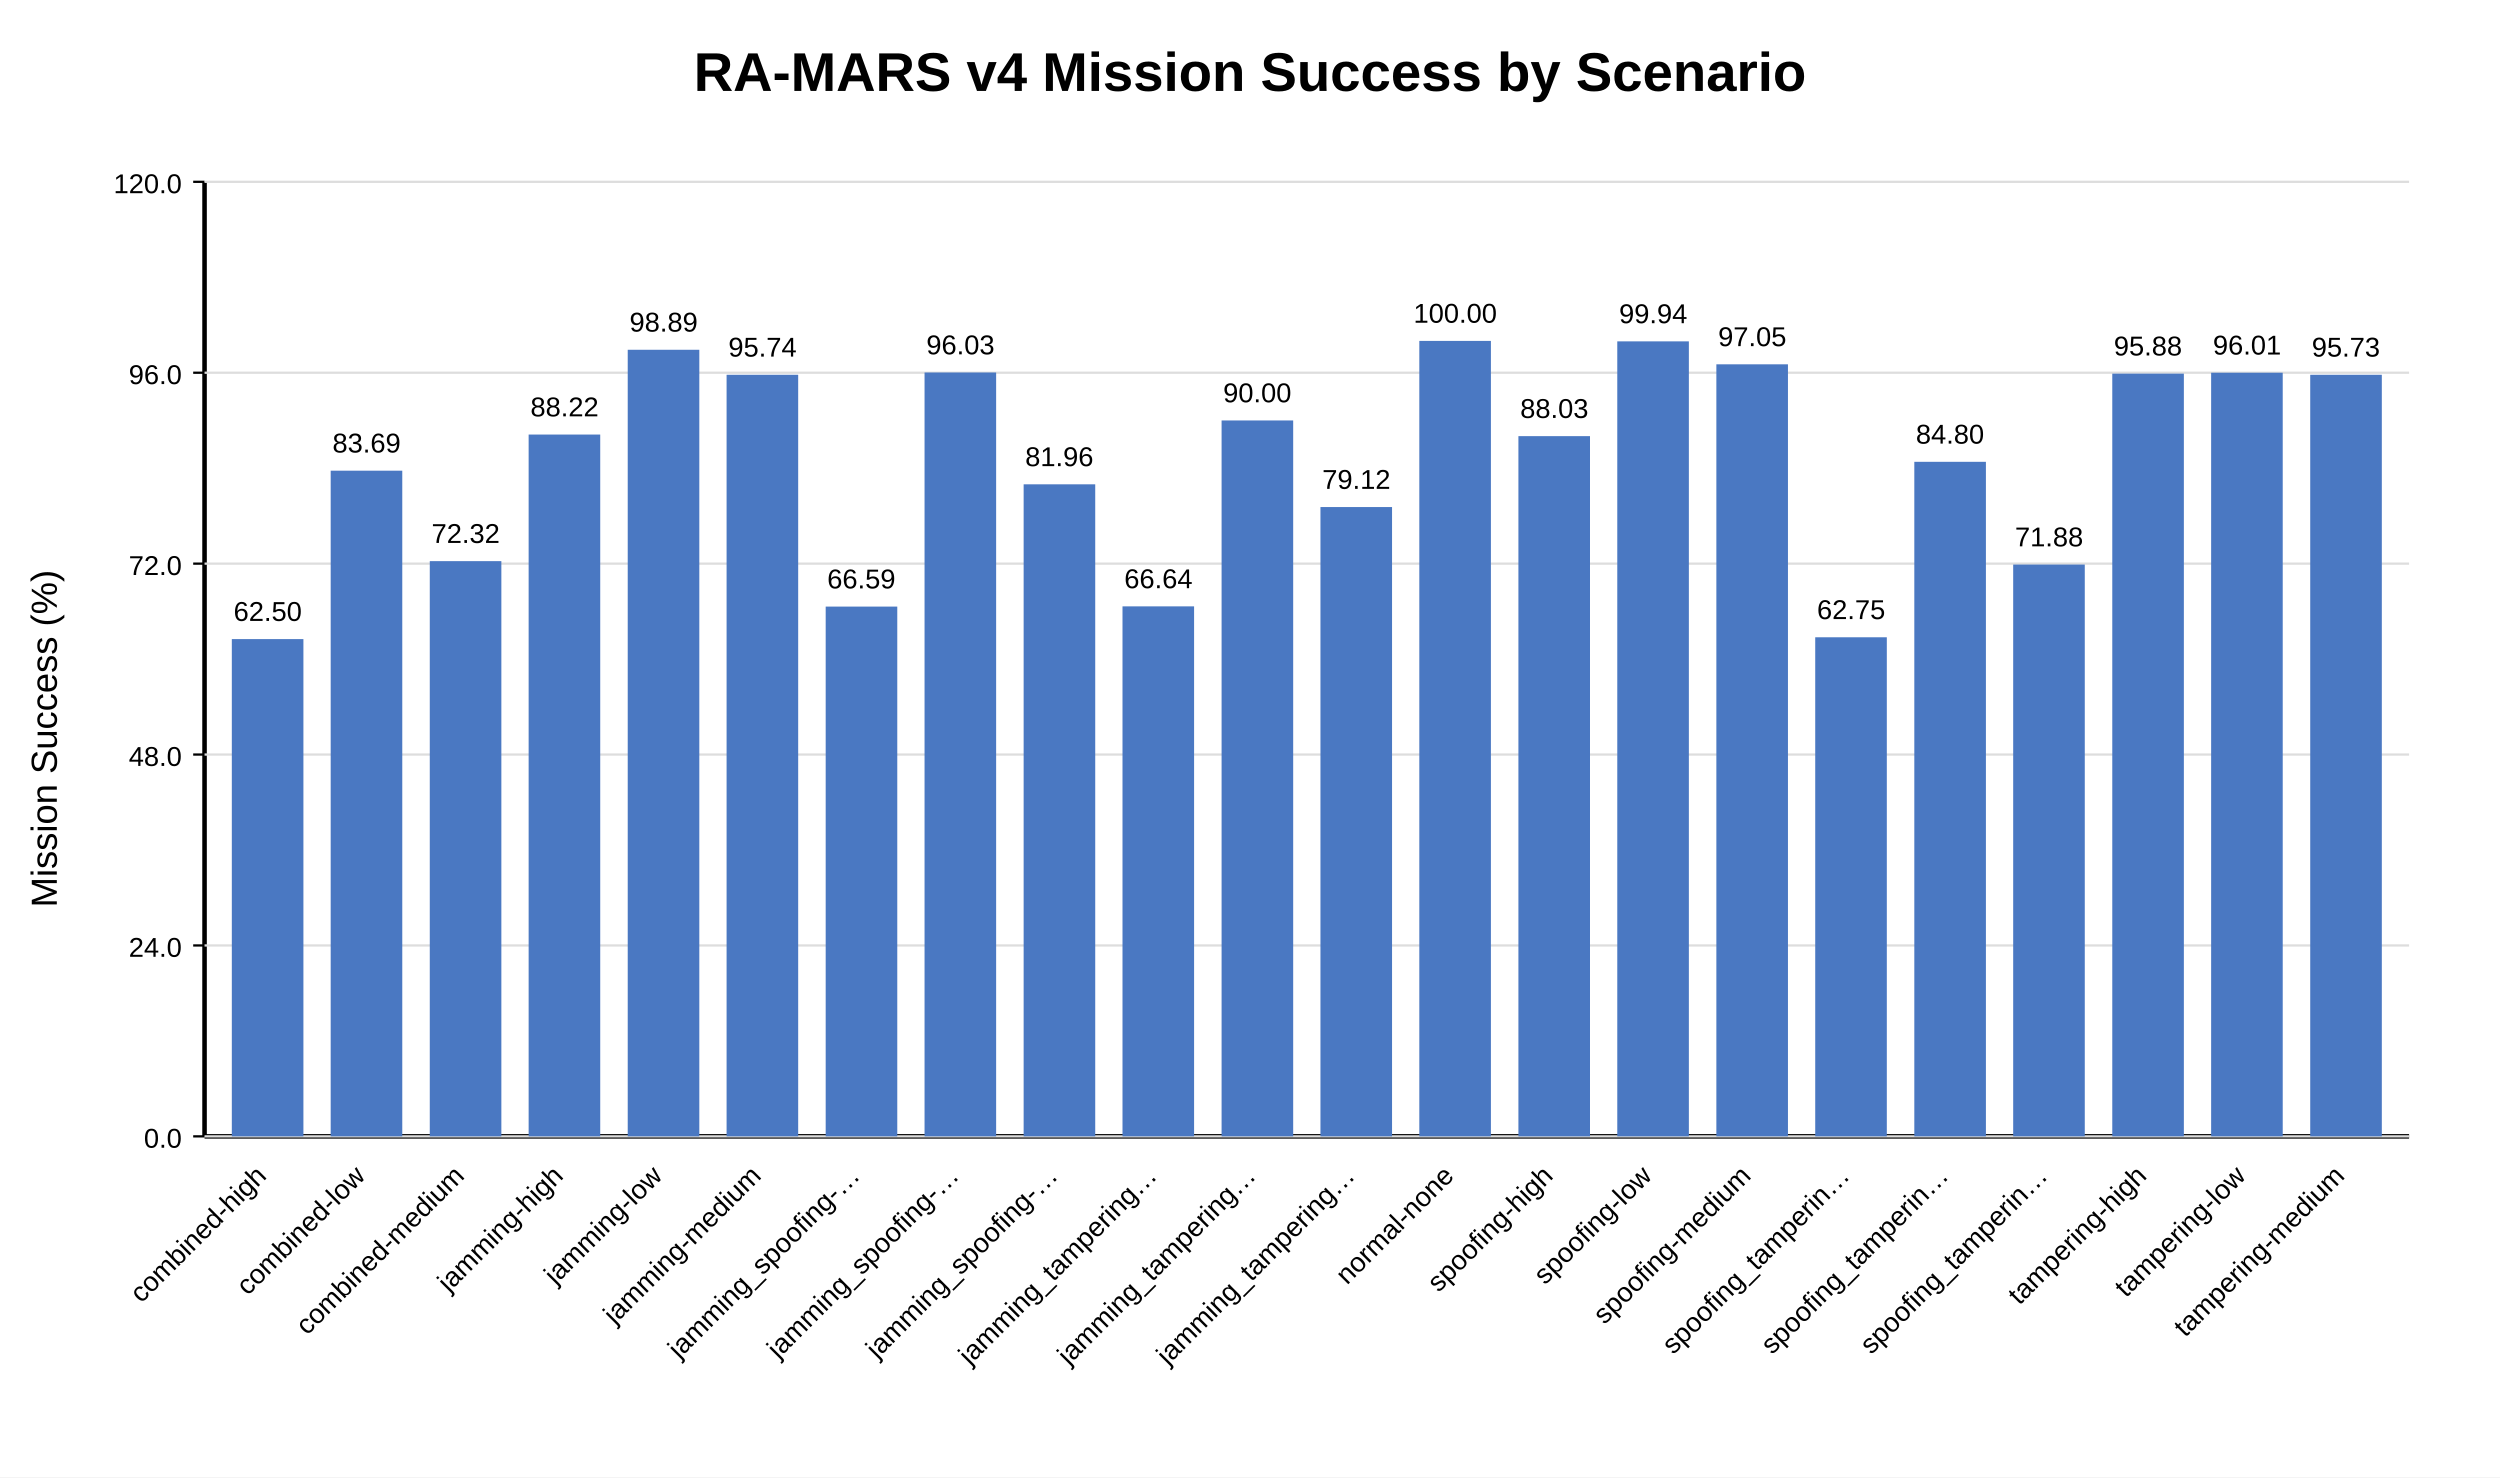
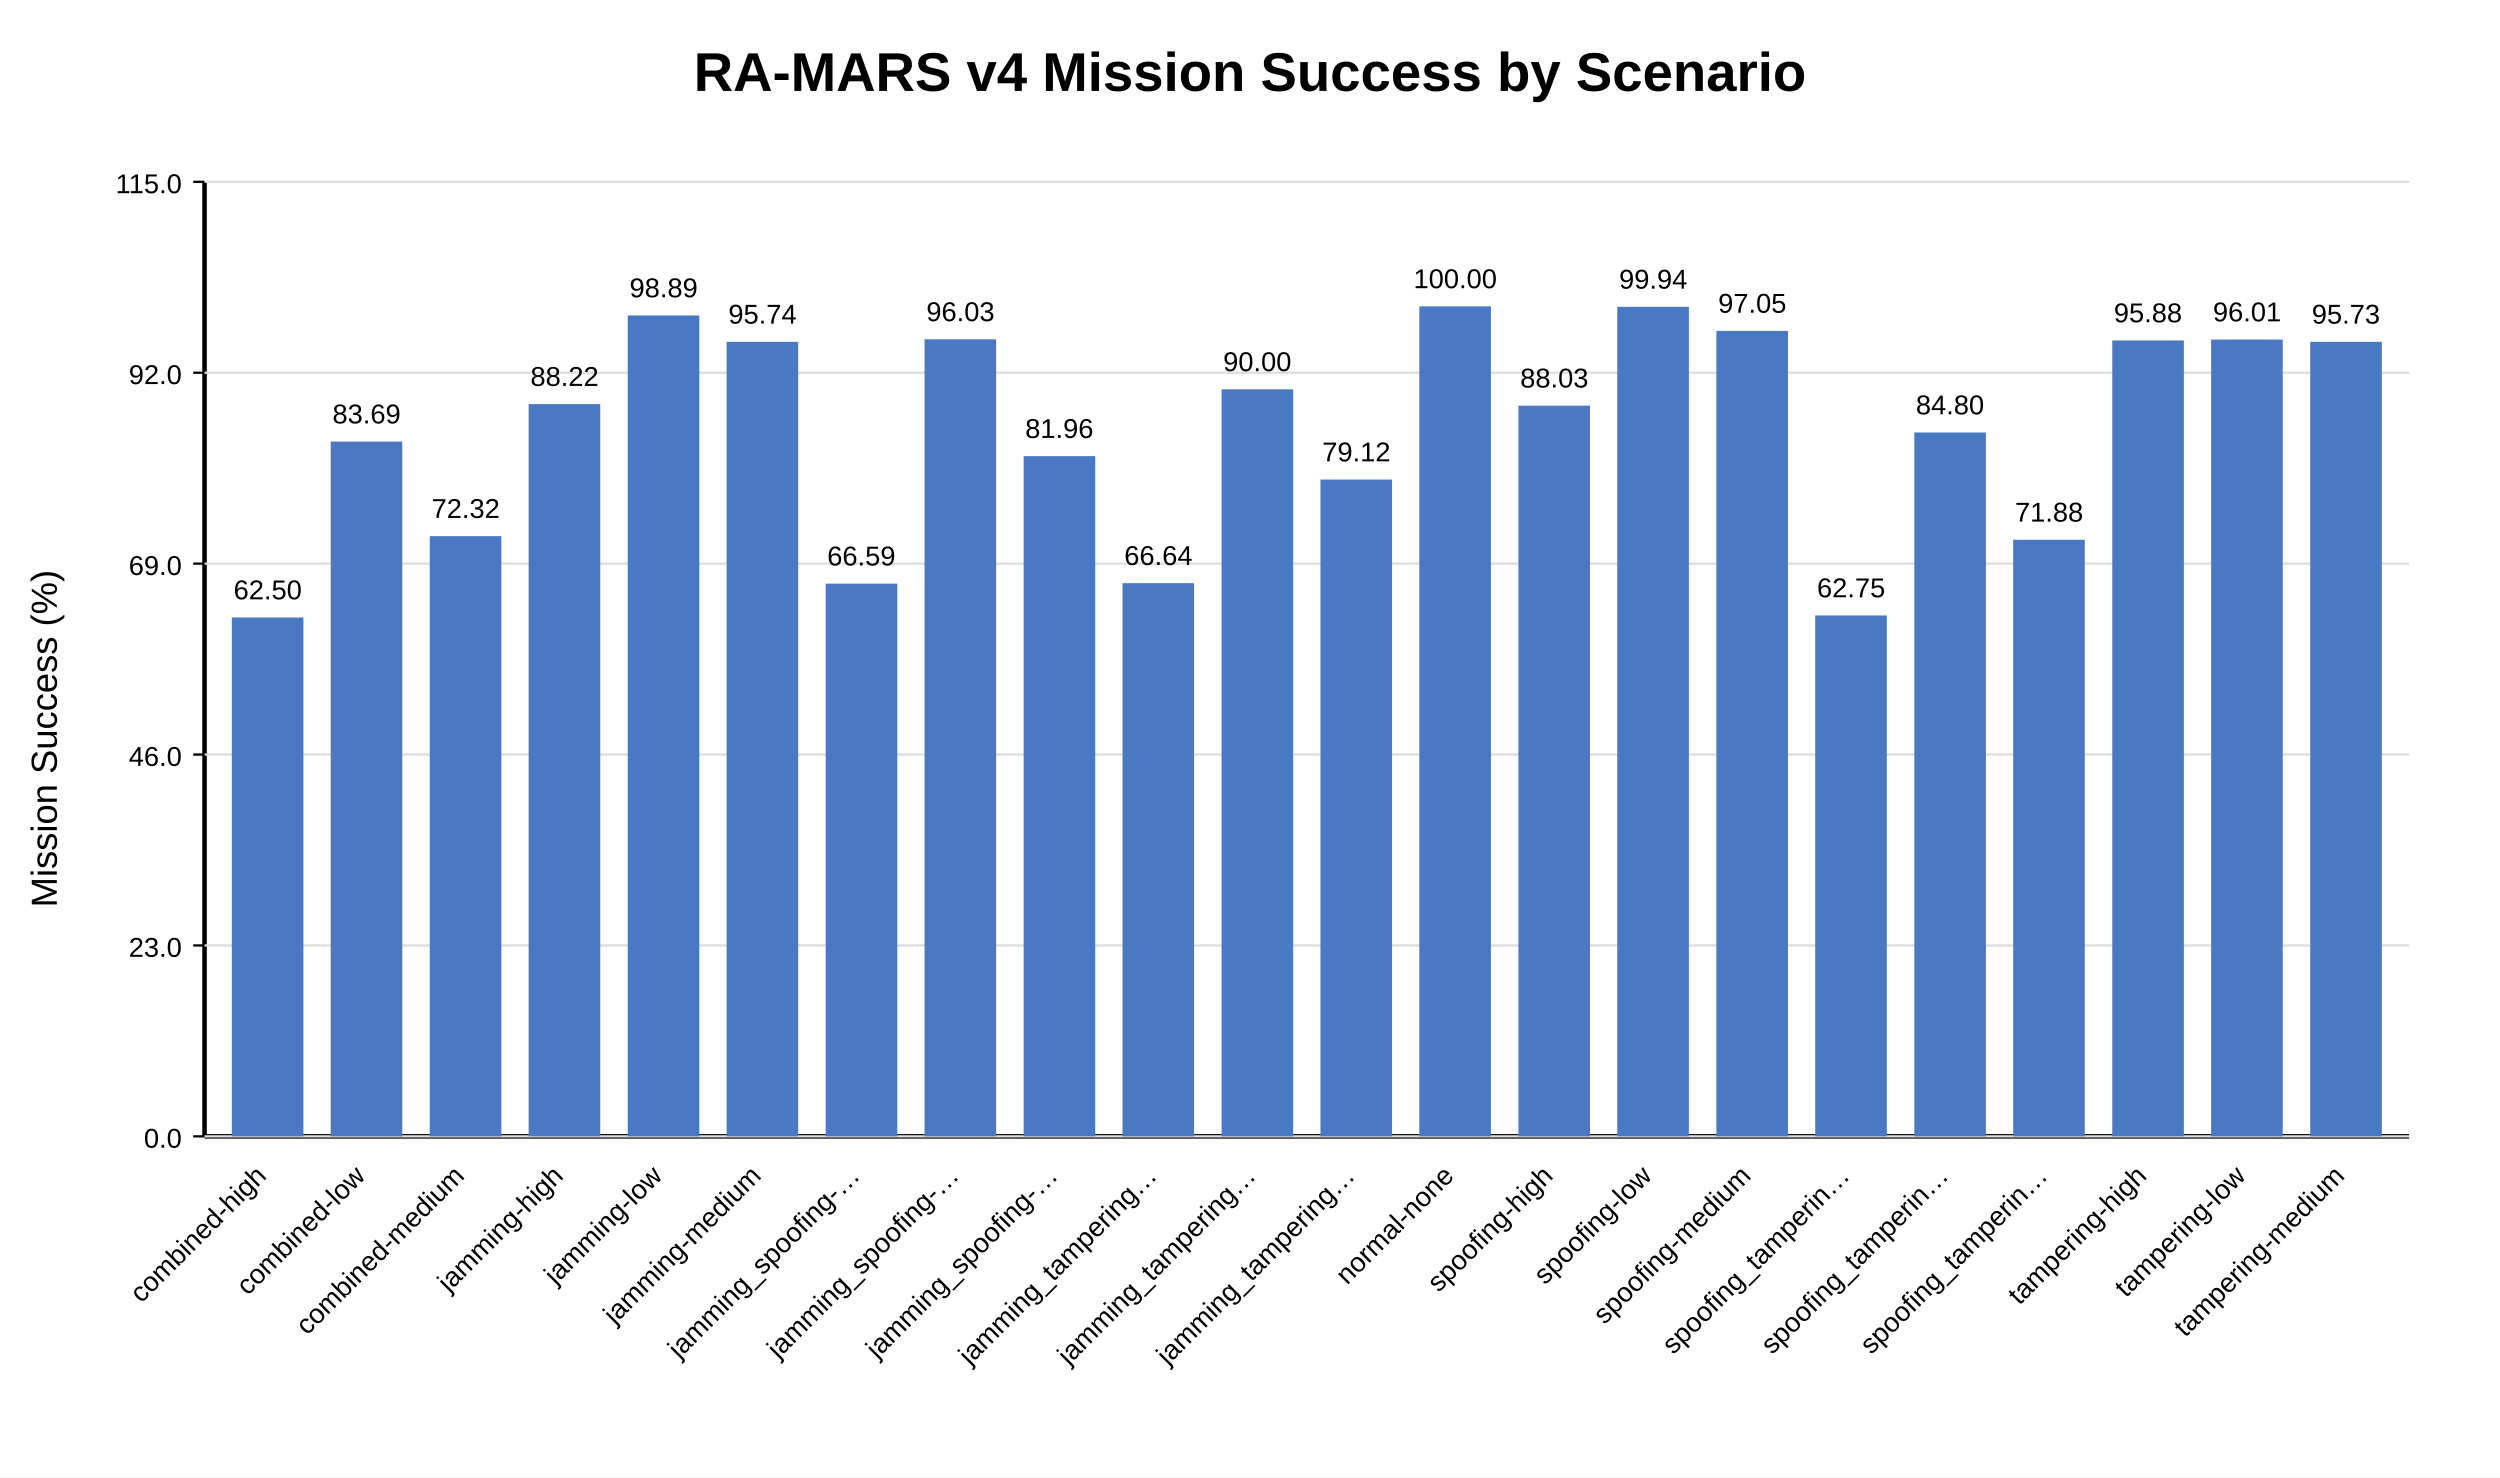
<svg xmlns="http://www.w3.org/2000/svg" width="1100" height="650" viewBox="0 0 1100 650">
  <rect width="100%" height="100%" fill="white" />
  <text x="550.0" y="40" text-anchor="middle" font-family="Arial" font-size="24" font-weight="bold">RA-MARS v4 Mission Success by Scenario</text>
  <line x1="90" y1="80" x2="90" y2="500" stroke="black" stroke-width="2" />
  <line x1="90" y1="500" x2="1060" y2="500" stroke="black" stroke-width="2" />
  <text x="25" y="325.0" transform="rotate(-90 25,325.0)" text-anchor="middle" font-family="Arial" font-size="16">Mission Success (%)</text>
  <line x1="85" y1="500.0" x2="90" y2="500.0" stroke="black" />
  <text x="80" y="505.0" text-anchor="end" font-family="Arial" font-size="12">0.0</text>
  <line x1="90" y1="500.0" x2="1060" y2="500.0" stroke="#ddd" />
  <line x1="85" y1="416.0" x2="90" y2="416.0" stroke="black" />
-   <text x="80" y="421.0" text-anchor="end" font-family="Arial" font-size="12">24.0</text>
+   <text x="80" y="421.0" text-anchor="end" font-family="Arial" font-size="12">23.0</text>
  <line x1="90" y1="416.0" x2="1060" y2="416.0" stroke="#ddd" />
  <line x1="85" y1="332.0" x2="90" y2="332.0" stroke="black" />
-   <text x="80" y="337.0" text-anchor="end" font-family="Arial" font-size="12">48.0</text>
+   <text x="80" y="337.0" text-anchor="end" font-family="Arial" font-size="12">46.0</text>
  <line x1="90" y1="332.0" x2="1060" y2="332.0" stroke="#ddd" />
  <line x1="85" y1="248.0" x2="90" y2="248.0" stroke="black" />
-   <text x="80" y="253.0" text-anchor="end" font-family="Arial" font-size="12">72.0</text>
+   <text x="80" y="253.0" text-anchor="end" font-family="Arial" font-size="12">69.0</text>
  <line x1="90" y1="248.0" x2="1060" y2="248.0" stroke="#ddd" />
  <line x1="85" y1="164.0" x2="90" y2="164.0" stroke="black" />
-   <text x="80" y="169.0" text-anchor="end" font-family="Arial" font-size="12">96.0</text>
+   <text x="80" y="169.0" text-anchor="end" font-family="Arial" font-size="12">92.0</text>
  <line x1="90" y1="164.0" x2="1060" y2="164.0" stroke="#ddd" />
  <line x1="85" y1="80.0" x2="90" y2="80.0" stroke="black" />
-   <text x="80" y="85.0" text-anchor="end" font-family="Arial" font-size="12">120.0</text>
+   <text x="80" y="85.0" text-anchor="end" font-family="Arial" font-size="12">115.0</text>
  <line x1="90" y1="80.0" x2="1060" y2="80.0" stroke="#ddd" />
-   <rect x="102.0" y="281.2" width="31.5" height="218.8" fill="#4a78c2" />
-   <text x="117.8" y="273.2" text-anchor="middle" font-family="Arial" font-size="12">62.50</text>
+   <rect x="102.0" y="271.7" width="31.5" height="228.3" fill="#4a78c2" />
+   <text x="117.8" y="263.7" text-anchor="middle" font-family="Arial" font-size="12">62.50</text>
  <text x="117.8" y="518" text-anchor="end" transform="rotate(-45 117.8,518)" font-family="Arial" font-size="12">combined-high</text>
-   <rect x="145.5" y="207.1" width="31.5" height="292.9" fill="#4a78c2" />
-   <text x="161.3" y="199.1" text-anchor="middle" font-family="Arial" font-size="12">83.69</text>
+   <rect x="145.5" y="194.3" width="31.5" height="305.7" fill="#4a78c2" />
+   <text x="161.3" y="186.3" text-anchor="middle" font-family="Arial" font-size="12">83.69</text>
  <text x="161.3" y="518" text-anchor="end" transform="rotate(-45 161.3,518)" font-family="Arial" font-size="12">combined-low</text>
-   <rect x="189.1" y="246.9" width="31.5" height="253.1" fill="#4a78c2" />
-   <text x="204.9" y="238.9" text-anchor="middle" font-family="Arial" font-size="12">72.32</text>
+   <rect x="189.1" y="235.9" width="31.5" height="264.1" fill="#4a78c2" />
+   <text x="204.9" y="227.9" text-anchor="middle" font-family="Arial" font-size="12">72.32</text>
  <text x="204.9" y="518" text-anchor="end" transform="rotate(-45 204.9,518)" font-family="Arial" font-size="12">combined-medium</text>
-   <rect x="232.6" y="191.2" width="31.5" height="308.8" fill="#4a78c2" />
-   <text x="248.4" y="183.2" text-anchor="middle" font-family="Arial" font-size="12">88.22</text>
+   <rect x="232.6" y="177.8" width="31.5" height="322.2" fill="#4a78c2" />
+   <text x="248.4" y="169.8" text-anchor="middle" font-family="Arial" font-size="12">88.22</text>
  <text x="248.4" y="518" text-anchor="end" transform="rotate(-45 248.4,518)" font-family="Arial" font-size="12">jamming-high</text>
-   <rect x="276.2" y="153.9" width="31.5" height="346.1" fill="#4a78c2" />
-   <text x="292.0" y="145.9" text-anchor="middle" font-family="Arial" font-size="12">98.89</text>
+   <rect x="276.2" y="138.8" width="31.5" height="361.2" fill="#4a78c2" />
+   <text x="292.0" y="130.8" text-anchor="middle" font-family="Arial" font-size="12">98.89</text>
  <text x="292.0" y="518" text-anchor="end" transform="rotate(-45 292.0,518)" font-family="Arial" font-size="12">jamming-low</text>
-   <rect x="319.7" y="164.9" width="31.5" height="335.1" fill="#4a78c2" />
-   <text x="335.5" y="156.9" text-anchor="middle" font-family="Arial" font-size="12">95.74</text>
+   <rect x="319.7" y="150.4" width="31.5" height="349.6" fill="#4a78c2" />
+   <text x="335.5" y="142.4" text-anchor="middle" font-family="Arial" font-size="12">95.74</text>
  <text x="335.5" y="518" text-anchor="end" transform="rotate(-45 335.5,518)" font-family="Arial" font-size="12">jamming-medium</text>
-   <rect x="363.3" y="266.9" width="31.5" height="233.1" fill="#4a78c2" />
-   <text x="379.0" y="258.9" text-anchor="middle" font-family="Arial" font-size="12">66.59</text>
+   <rect x="363.3" y="256.8" width="31.5" height="243.2" fill="#4a78c2" />
+   <text x="379.0" y="248.8" text-anchor="middle" font-family="Arial" font-size="12">66.59</text>
  <text x="379.0" y="518" text-anchor="end" transform="rotate(-45 379.0,518)" font-family="Arial" font-size="12">jamming_spoofing-…</text>
-   <rect x="406.8" y="163.9" width="31.5" height="336.1" fill="#4a78c2" />
-   <text x="422.6" y="155.9" text-anchor="middle" font-family="Arial" font-size="12">96.03</text>
+   <rect x="406.8" y="149.3" width="31.5" height="350.7" fill="#4a78c2" />
+   <text x="422.6" y="141.3" text-anchor="middle" font-family="Arial" font-size="12">96.03</text>
  <text x="422.6" y="518" text-anchor="end" transform="rotate(-45 422.6,518)" font-family="Arial" font-size="12">jamming_spoofing-…</text>
-   <rect x="450.4" y="213.1" width="31.5" height="286.9" fill="#4a78c2" />
-   <text x="466.1" y="205.1" text-anchor="middle" font-family="Arial" font-size="12">81.96</text>
+   <rect x="450.4" y="200.7" width="31.5" height="299.3" fill="#4a78c2" />
+   <text x="466.1" y="192.7" text-anchor="middle" font-family="Arial" font-size="12">81.96</text>
  <text x="466.1" y="518" text-anchor="end" transform="rotate(-45 466.1,518)" font-family="Arial" font-size="12">jamming_spoofing-…</text>
-   <rect x="493.9" y="266.8" width="31.5" height="233.2" fill="#4a78c2" />
-   <text x="509.7" y="258.8" text-anchor="middle" font-family="Arial" font-size="12">66.64</text>
+   <rect x="493.9" y="256.6" width="31.5" height="243.4" fill="#4a78c2" />
+   <text x="509.7" y="248.6" text-anchor="middle" font-family="Arial" font-size="12">66.64</text>
  <text x="509.7" y="518" text-anchor="end" transform="rotate(-45 509.7,518)" font-family="Arial" font-size="12">jamming_tampering…</text>
-   <rect x="537.5" y="185.0" width="31.5" height="315.0" fill="#4a78c2" />
-   <text x="553.2" y="177.0" text-anchor="middle" font-family="Arial" font-size="12">90.00</text>
+   <rect x="537.5" y="171.3" width="31.5" height="328.7" fill="#4a78c2" />
+   <text x="553.2" y="163.3" text-anchor="middle" font-family="Arial" font-size="12">90.00</text>
  <text x="553.2" y="518" text-anchor="end" transform="rotate(-45 553.2,518)" font-family="Arial" font-size="12">jamming_tampering…</text>
-   <rect x="581.0" y="223.1" width="31.5" height="276.9" fill="#4a78c2" />
-   <text x="596.8" y="215.1" text-anchor="middle" font-family="Arial" font-size="12">79.12</text>
+   <rect x="581.0" y="211.0" width="31.5" height="289.0" fill="#4a78c2" />
+   <text x="596.8" y="203.0" text-anchor="middle" font-family="Arial" font-size="12">79.12</text>
  <text x="596.8" y="518" text-anchor="end" transform="rotate(-45 596.8,518)" font-family="Arial" font-size="12">jamming_tampering…</text>
-   <rect x="624.5" y="150.0" width="31.5" height="350.0" fill="#4a78c2" />
-   <text x="640.3" y="142.0" text-anchor="middle" font-family="Arial" font-size="12">100.00</text>
+   <rect x="624.5" y="134.8" width="31.5" height="365.2" fill="#4a78c2" />
+   <text x="640.3" y="126.8" text-anchor="middle" font-family="Arial" font-size="12">100.00</text>
  <text x="640.3" y="518" text-anchor="end" transform="rotate(-45 640.3,518)" font-family="Arial" font-size="12">normal-none</text>
-   <rect x="668.1" y="191.9" width="31.5" height="308.1" fill="#4a78c2" />
-   <text x="683.9" y="183.9" text-anchor="middle" font-family="Arial" font-size="12">88.03</text>
+   <rect x="668.1" y="178.5" width="31.5" height="321.5" fill="#4a78c2" />
+   <text x="683.9" y="170.5" text-anchor="middle" font-family="Arial" font-size="12">88.03</text>
  <text x="683.9" y="518" text-anchor="end" transform="rotate(-45 683.9,518)" font-family="Arial" font-size="12">spoofing-high</text>
-   <rect x="711.6" y="150.2" width="31.5" height="349.8" fill="#4a78c2" />
-   <text x="727.4" y="142.2" text-anchor="middle" font-family="Arial" font-size="12">99.94</text>
+   <rect x="711.6" y="135.0" width="31.5" height="365.0" fill="#4a78c2" />
+   <text x="727.4" y="127.0" text-anchor="middle" font-family="Arial" font-size="12">99.94</text>
  <text x="727.4" y="518" text-anchor="end" transform="rotate(-45 727.4,518)" font-family="Arial" font-size="12">spoofing-low</text>
-   <rect x="755.2" y="160.3" width="31.5" height="339.7" fill="#4a78c2" />
-   <text x="771.0" y="152.3" text-anchor="middle" font-family="Arial" font-size="12">97.05</text>
+   <rect x="755.2" y="145.6" width="31.5" height="354.4" fill="#4a78c2" />
+   <text x="771.0" y="137.6" text-anchor="middle" font-family="Arial" font-size="12">97.05</text>
  <text x="771.0" y="518" text-anchor="end" transform="rotate(-45 771.0,518)" font-family="Arial" font-size="12">spoofing-medium</text>
-   <rect x="798.7" y="280.4" width="31.5" height="219.6" fill="#4a78c2" />
-   <text x="814.5" y="272.4" text-anchor="middle" font-family="Arial" font-size="12">62.75</text>
+   <rect x="798.7" y="270.8" width="31.5" height="229.2" fill="#4a78c2" />
+   <text x="814.5" y="262.8" text-anchor="middle" font-family="Arial" font-size="12">62.75</text>
  <text x="814.5" y="518" text-anchor="end" transform="rotate(-45 814.5,518)" font-family="Arial" font-size="12">spoofing_tamperin…</text>
-   <rect x="842.3" y="203.2" width="31.5" height="296.8" fill="#4a78c2" />
-   <text x="858.0" y="195.2" text-anchor="middle" font-family="Arial" font-size="12">84.80</text>
+   <rect x="842.3" y="190.3" width="31.5" height="309.7" fill="#4a78c2" />
+   <text x="858.0" y="182.3" text-anchor="middle" font-family="Arial" font-size="12">84.80</text>
  <text x="858.0" y="518" text-anchor="end" transform="rotate(-45 858.0,518)" font-family="Arial" font-size="12">spoofing_tamperin…</text>
-   <rect x="885.8" y="248.4" width="31.5" height="251.6" fill="#4a78c2" />
-   <text x="901.6" y="240.4" text-anchor="middle" font-family="Arial" font-size="12">71.88</text>
+   <rect x="885.8" y="237.5" width="31.5" height="262.5" fill="#4a78c2" />
+   <text x="901.6" y="229.5" text-anchor="middle" font-family="Arial" font-size="12">71.88</text>
  <text x="901.6" y="518" text-anchor="end" transform="rotate(-45 901.6,518)" font-family="Arial" font-size="12">spoofing_tamperin…</text>
-   <rect x="929.4" y="164.4" width="31.5" height="335.6" fill="#4a78c2" />
-   <text x="945.1" y="156.4" text-anchor="middle" font-family="Arial" font-size="12">95.88</text>
+   <rect x="929.4" y="149.8" width="31.5" height="350.2" fill="#4a78c2" />
+   <text x="945.1" y="141.8" text-anchor="middle" font-family="Arial" font-size="12">95.88</text>
  <text x="945.1" y="518" text-anchor="end" transform="rotate(-45 945.1,518)" font-family="Arial" font-size="12">tampering-high</text>
-   <rect x="972.9" y="164.0" width="31.5" height="336.0" fill="#4a78c2" />
-   <text x="988.7" y="156.0" text-anchor="middle" font-family="Arial" font-size="12">96.01</text>
+   <rect x="972.9" y="149.4" width="31.5" height="350.6" fill="#4a78c2" />
+   <text x="988.7" y="141.4" text-anchor="middle" font-family="Arial" font-size="12">96.01</text>
  <text x="988.7" y="518" text-anchor="end" transform="rotate(-45 988.7,518)" font-family="Arial" font-size="12">tampering-low</text>
-   <rect x="1016.5" y="164.9" width="31.5" height="335.1" fill="#4a78c2" />
-   <text x="1032.2" y="156.9" text-anchor="middle" font-family="Arial" font-size="12">95.73</text>
+   <rect x="1016.5" y="150.4" width="31.5" height="349.6" fill="#4a78c2" />
+   <text x="1032.2" y="142.4" text-anchor="middle" font-family="Arial" font-size="12">95.73</text>
  <text x="1032.2" y="518" text-anchor="end" transform="rotate(-45 1032.2,518)" font-family="Arial" font-size="12">tampering-medium</text>
</svg>
